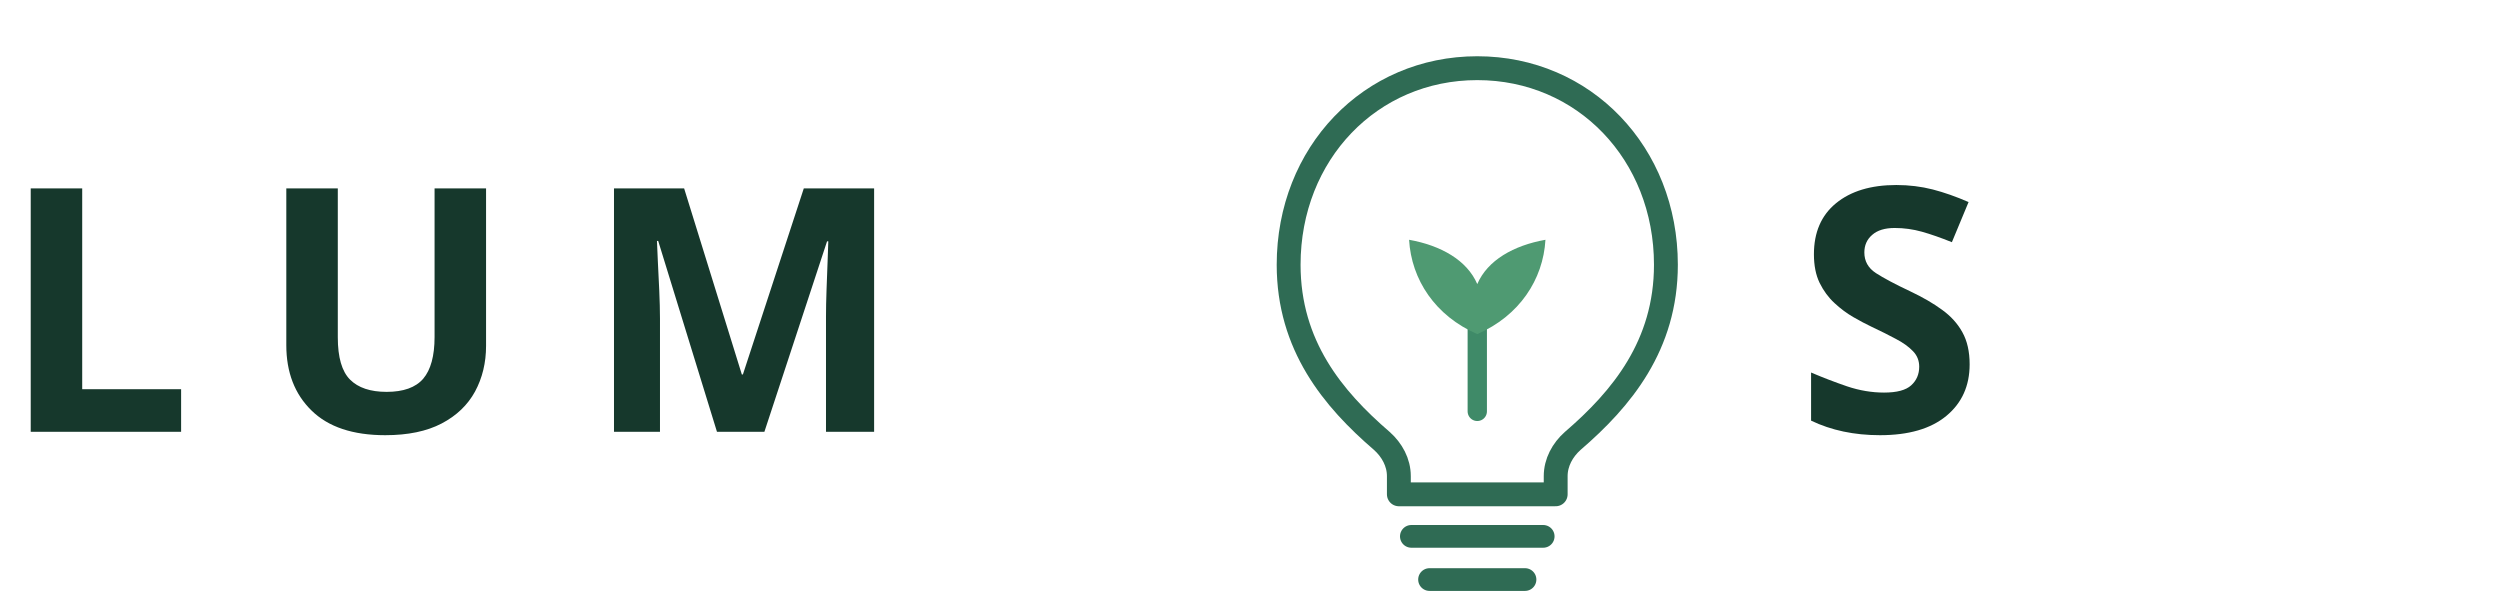
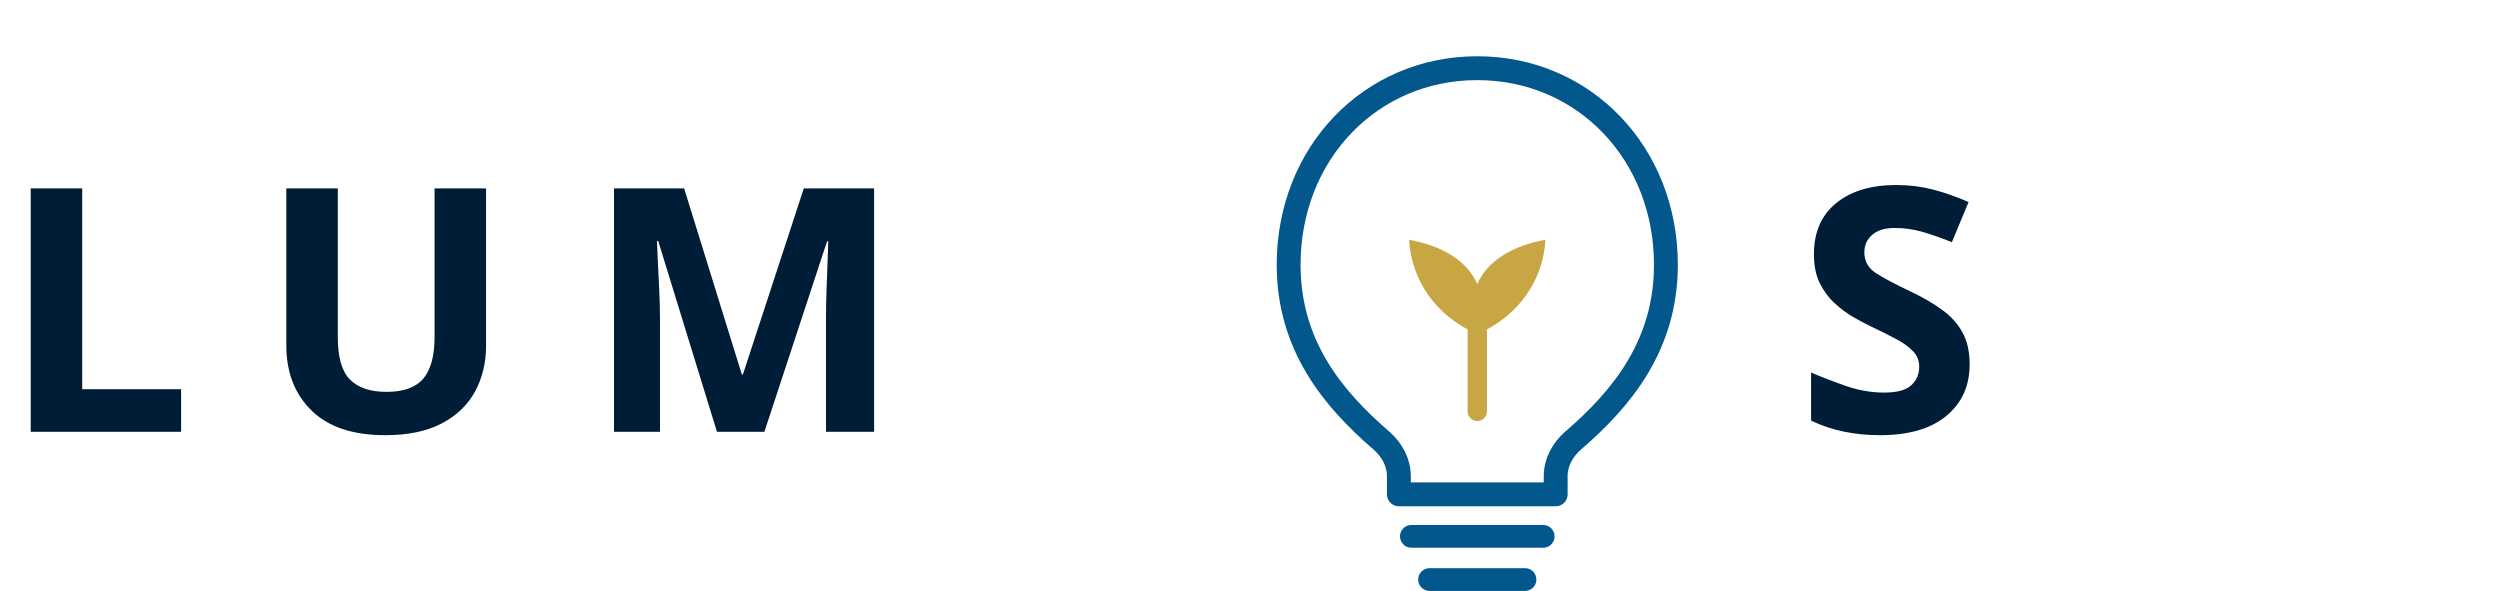
<svg xmlns="http://www.w3.org/2000/svg" viewBox="0 0 220 52" role="img" aria-label="Lumos">
-   <text x="0" y="38" font-family="Sora, Avenir Next, sans-serif" font-size="30" font-weight="600" letter-spacing="6" fill="#16382C">LUM</text>
+   <text x="0" y="38" font-family="League Spartan, Avenir Next, sans-serif" font-size="30" font-weight="600" letter-spacing="6" fill="#001d37">LUM</text>
  <g transform="translate(108,2)">
-     <path d="M22 4c-9.4 0-16.6 7.5-16.6 17.3 0 7.1 3.9 11.8 8.2 15.5.9.8 1.5 1.9 1.5 3.1v1.6h13.8v-1.6c0-1.2.6-2.3 1.5-3.1 4.3-3.7 8.2-8.4 8.2-15.5C38.6 11.5 31.4 4 22 4z" fill="none" stroke="#2F6B54" stroke-width="2.1" stroke-linejoin="round" />
-     <path d="M16.2 45.2h11.6M17.8 49h8.4" fill="none" stroke="#2F6B54" stroke-width="2" stroke-linecap="round" />
-     <path d="M22 34.2v-9.4" fill="none" stroke="#3F8A68" stroke-width="1.7" stroke-linecap="round" />
-     <path d="M22 27.4c-3.7-1.6-5.8-4.8-6-8.3 2.8.5 5.1 1.8 6 3.9.9-2.1 3.2-3.4 6-3.9-.2 3.5-2.3 6.7-6 8.3z" fill="#4F9A72" />
+     <path d="M22 4c-9.4 0-16.6 7.5-16.6 17.3 0 7.1 3.9 11.8 8.2 15.5.9.8 1.5 1.9 1.5 3.1v1.6h13.8v-1.6c0-1.2.6-2.3 1.5-3.1 4.3-3.7 8.2-8.4 8.2-15.5C38.6 11.5 31.4 4 22 4z" fill="none" stroke="#02578d" stroke-width="2.1" stroke-linejoin="round" />
+     <path d="M16.2 45.2h11.6M17.8 49h8.4" fill="none" stroke="#02578d" stroke-width="2" stroke-linecap="round" />
+     <path d="M22 34.2v-9.4" fill="none" stroke="#c8a643" stroke-width="1.7" stroke-linecap="round" />
+     <path d="M22 27.4c-3.7-1.6-5.8-4.8-6-8.3 2.8.5 5.1 1.8 6 3.9.9-2.1 3.2-3.4 6-3.9-.2 3.5-2.3 6.7-6 8.3z" fill="#c8a643" />
  </g>
-   <text x="158" y="38" font-family="Sora, Avenir Next, sans-serif" font-size="30" font-weight="600" letter-spacing="6" fill="#16382C">S</text>
+   <text x="158" y="38" font-family="League Spartan, Avenir Next, sans-serif" font-size="30" font-weight="600" letter-spacing="6" fill="#001d37">S</text>
</svg>
